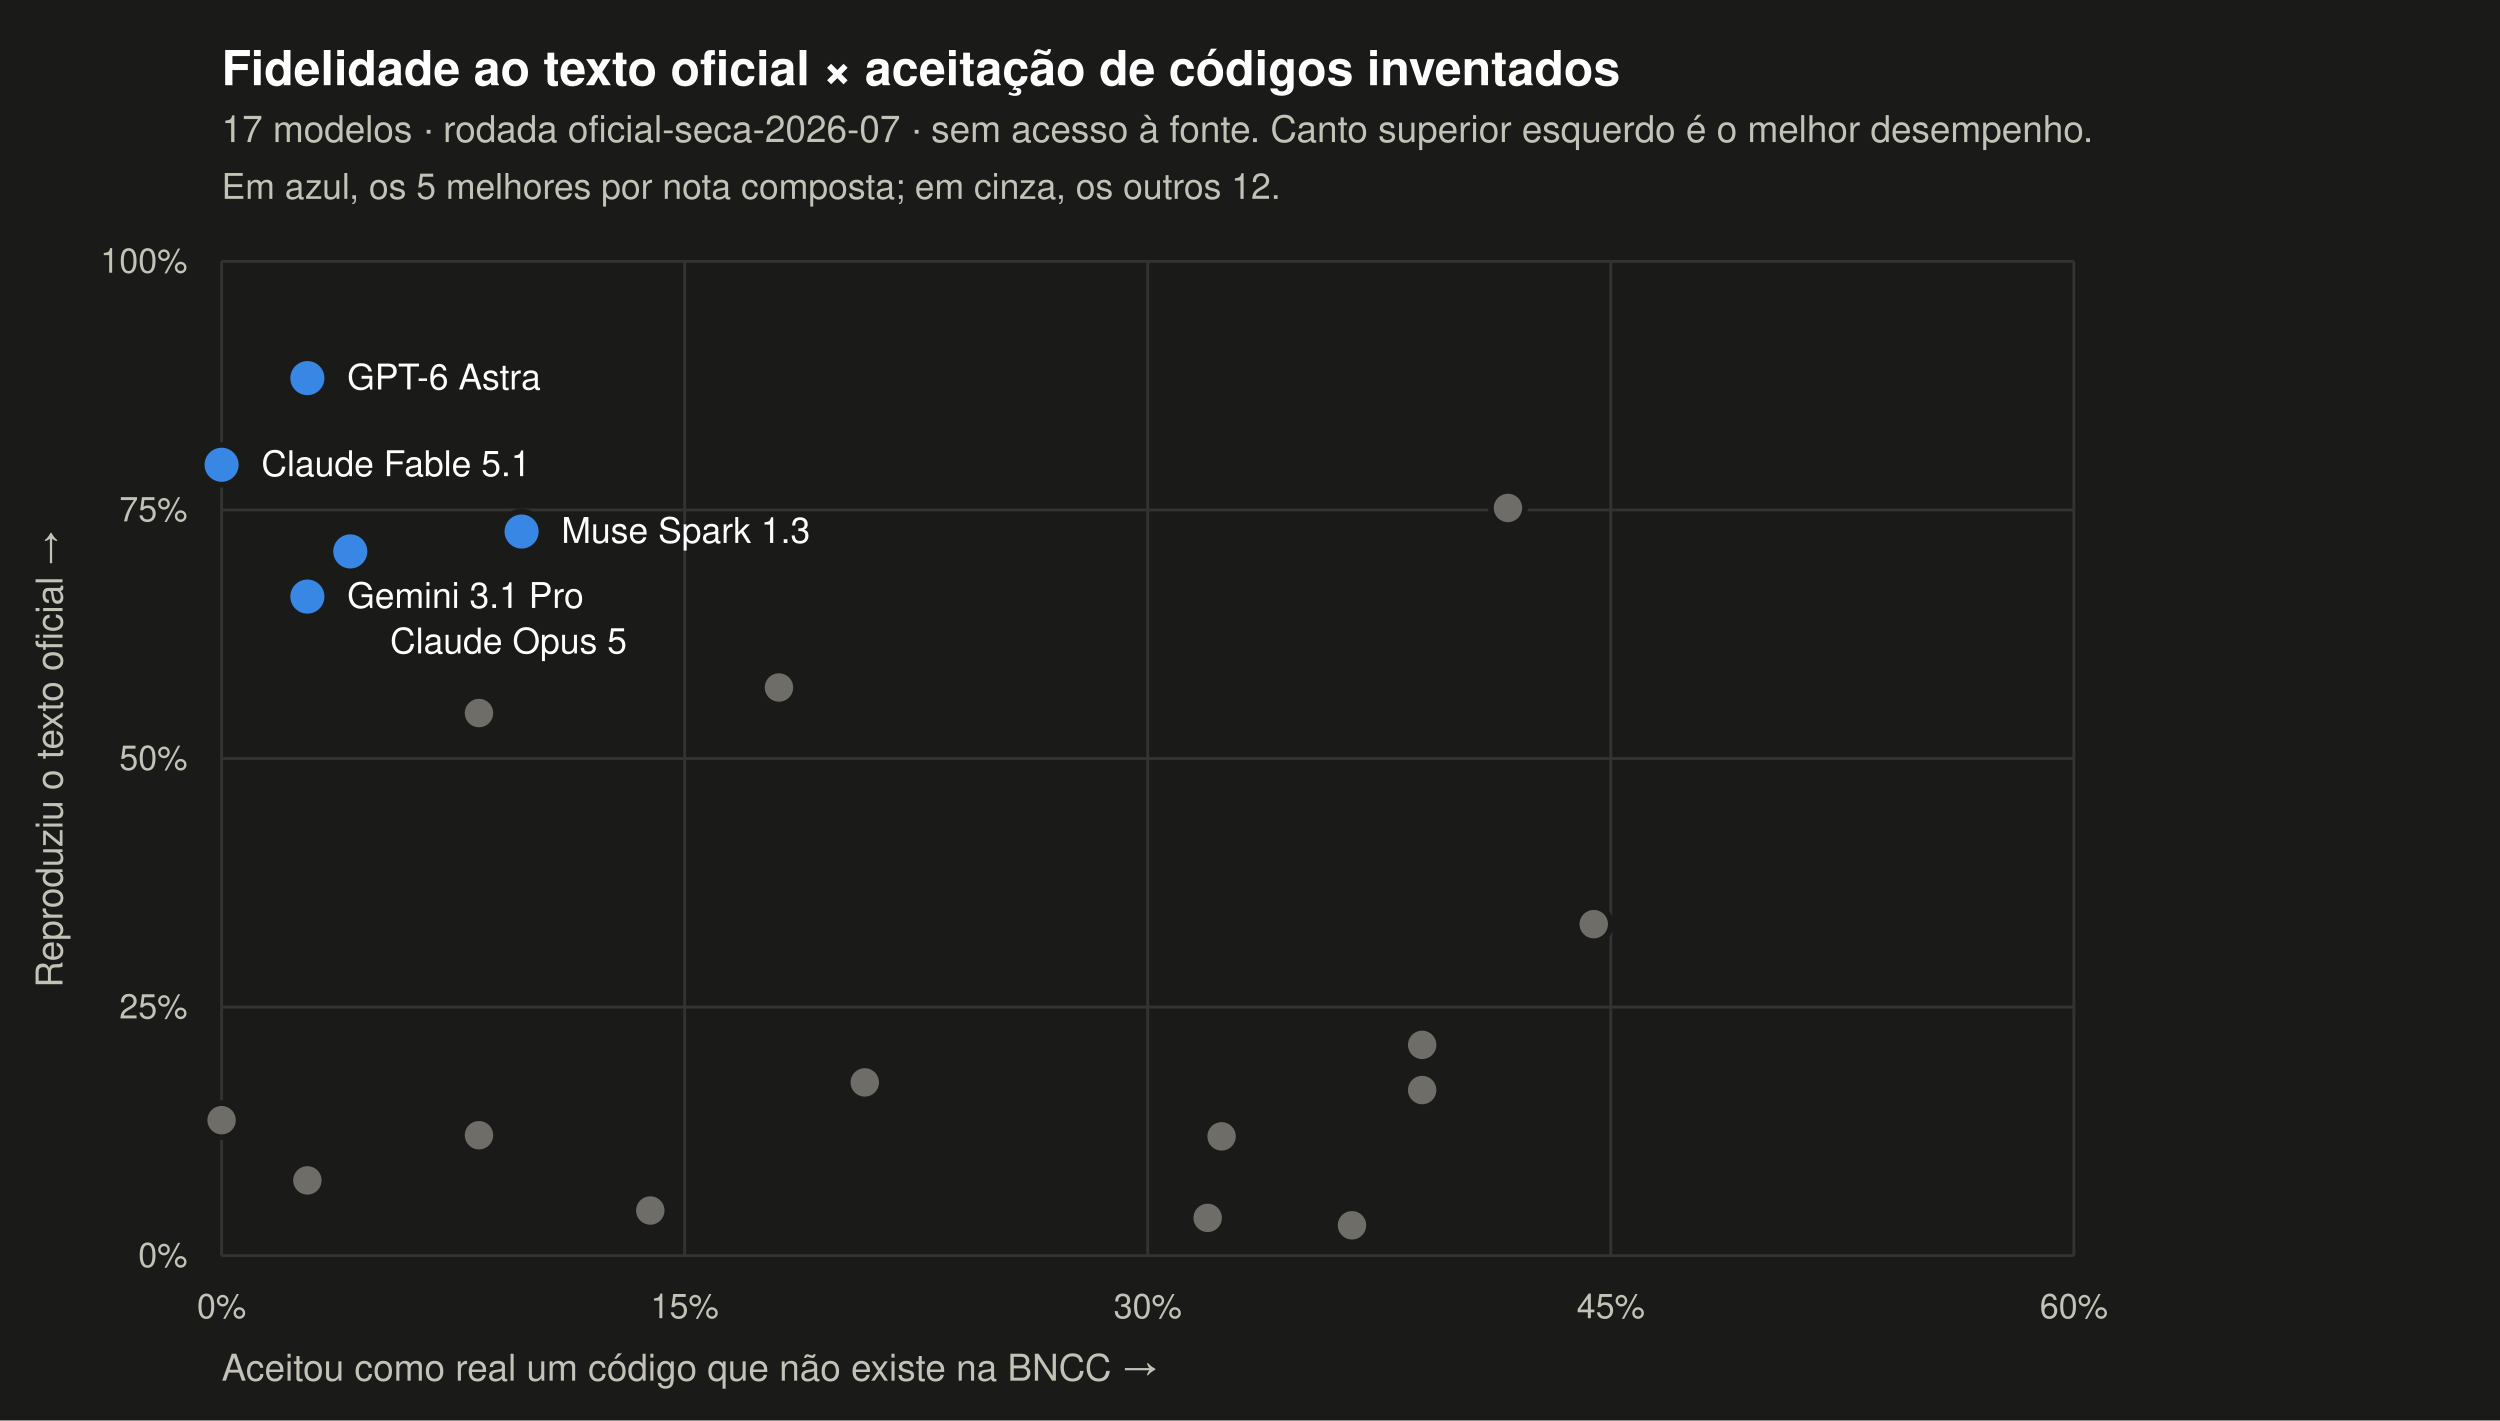
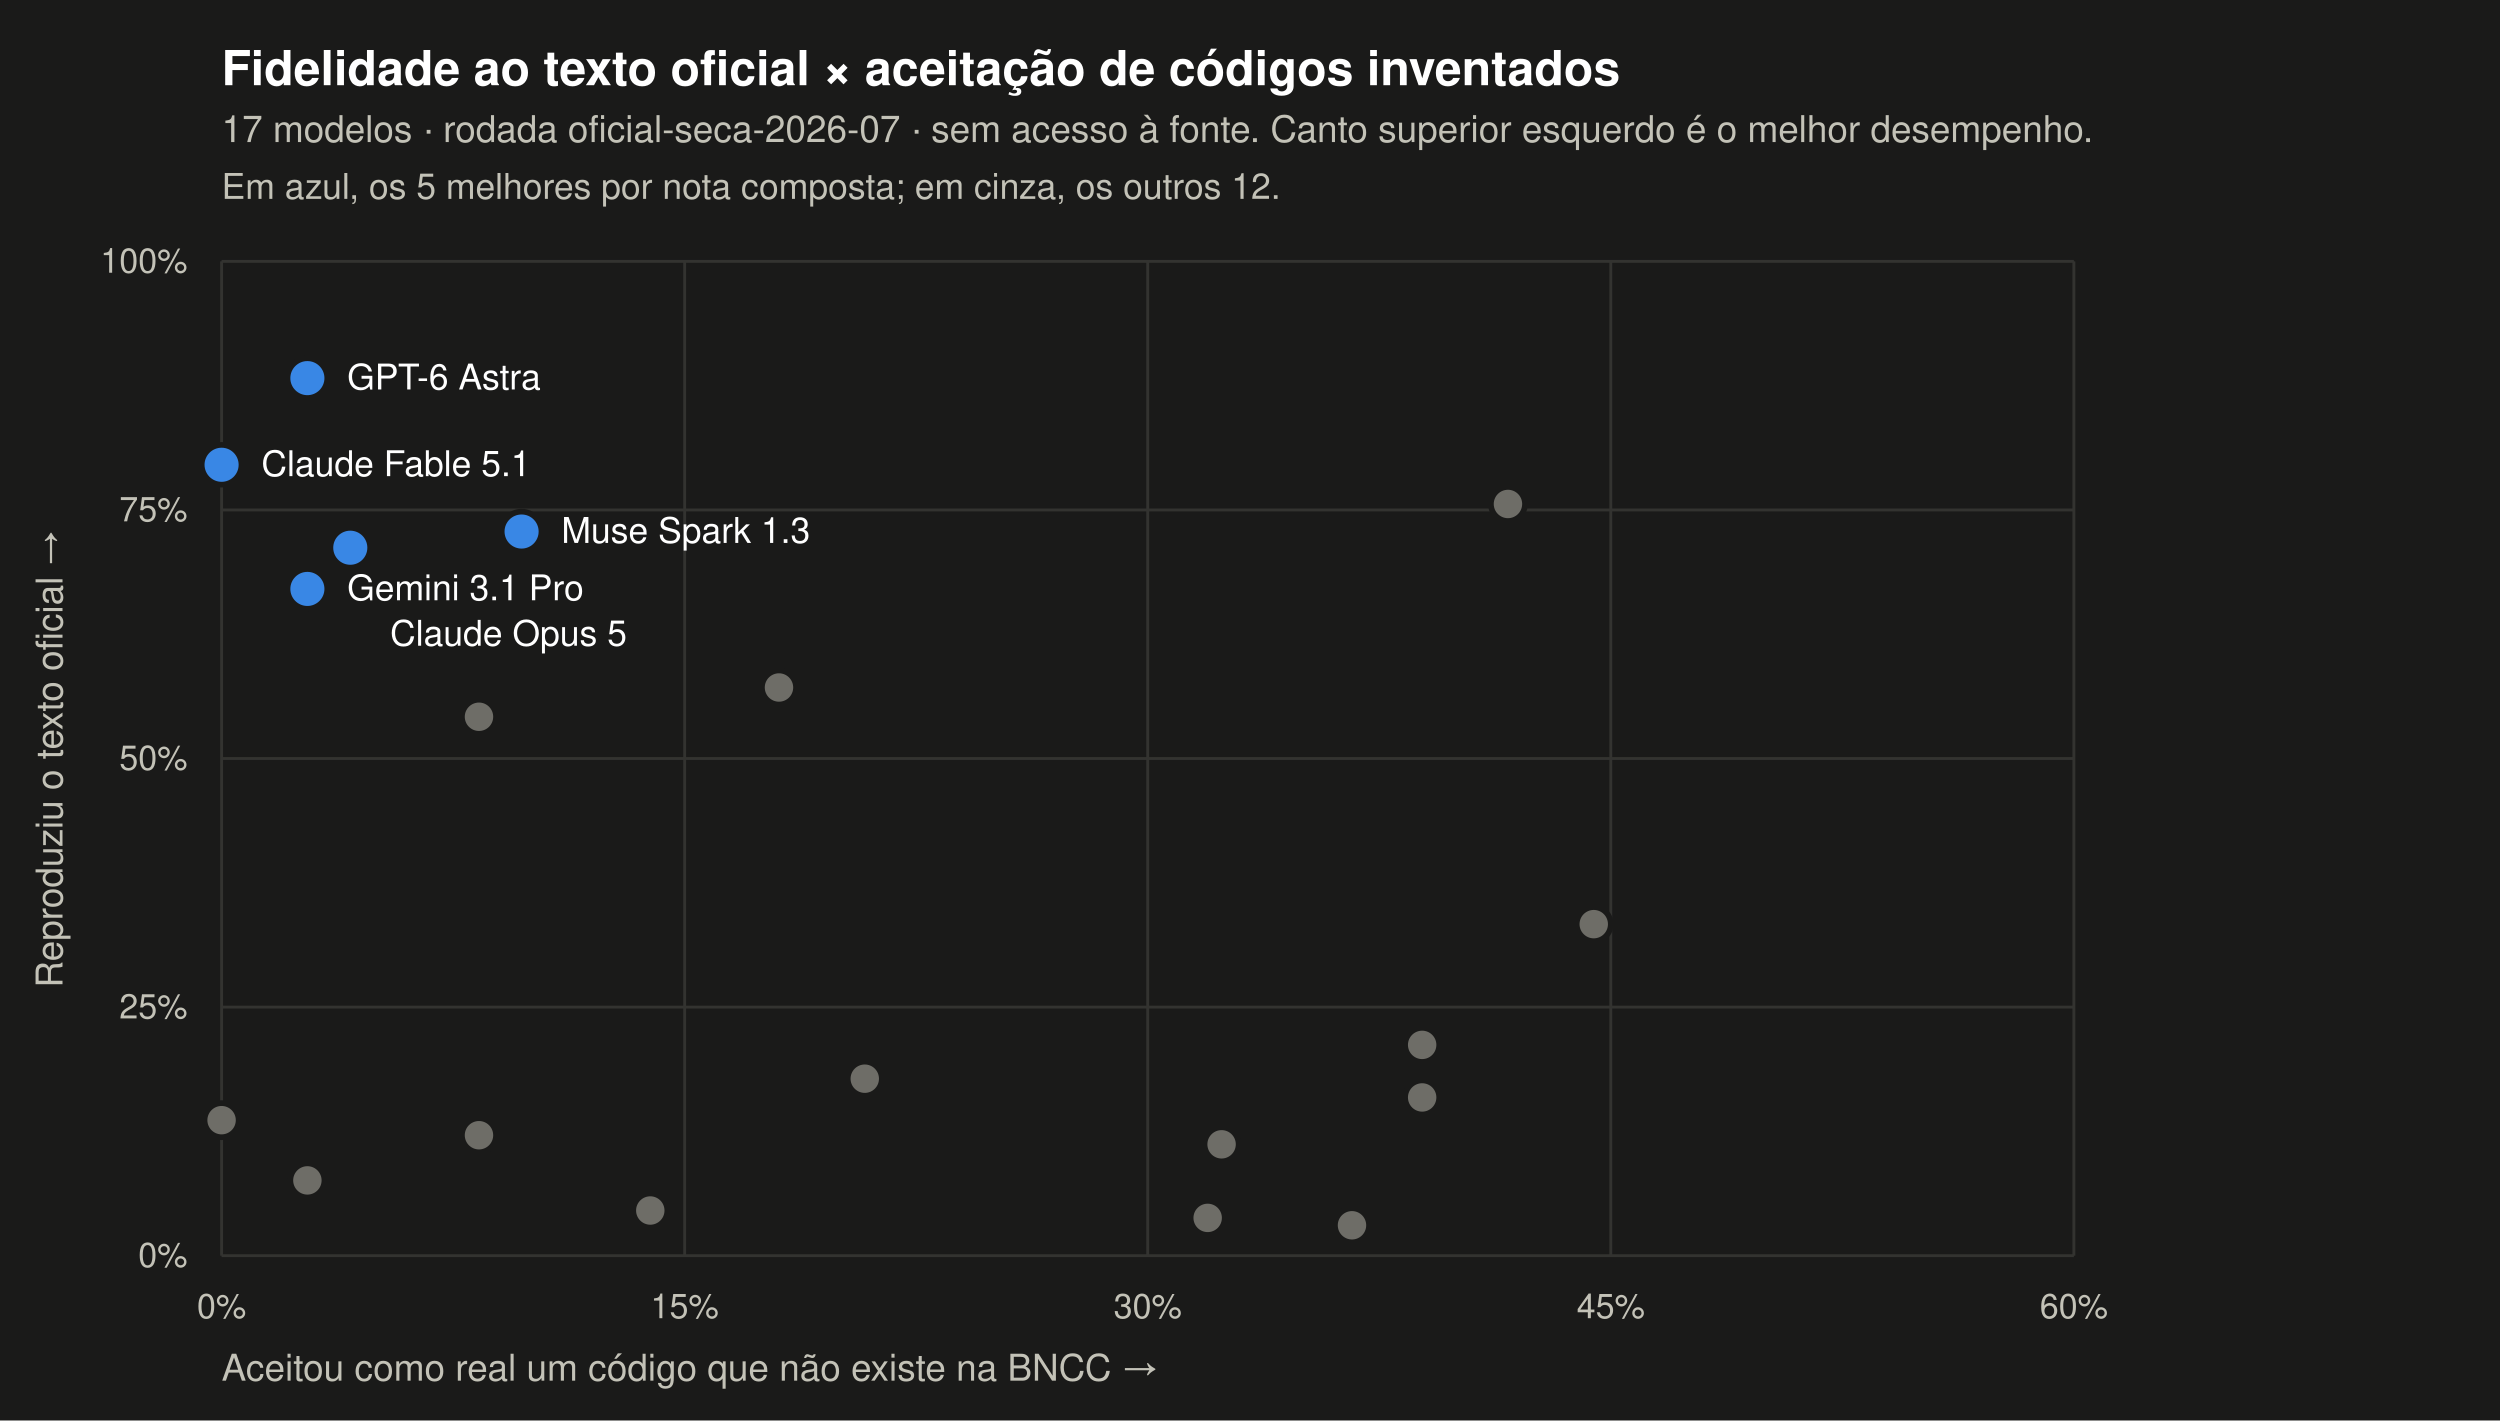
<svg xmlns="http://www.w3.org/2000/svg" viewBox="0 0 880 500" width="880" height="500" font-family="-apple-system, BlinkMacSystemFont, 'Segoe UI', Helvetica, Arial, sans-serif">
  <rect width="880" height="500" fill="#1a1a19" />
  <text x="78" y="30" fill="#ffffff" font-size="17" font-weight="600">Fidelidade ao texto oficial × aceitação de códigos inventados</text>
  <text x="78" y="50" fill="#c3c2b7" font-size="13">17 modelos · rodada oficial-seca-2026-07 · sem acesso à fonte. Canto superior esquerdo é o melhor desempenho.</text>
  <text x="78" y="70" fill="#c3c2b7" font-size="12.5">Em azul, os 5 melhores por nota composta; em cinza, os outros 12.</text>
  <line x1="78" y1="442" x2="730" y2="442" stroke="#333330" stroke-width="1" />
  <text x="66" y="446" fill="#c3c2b7" font-size="12" text-anchor="end">0%</text>
  <line x1="78" y1="354.5" x2="730" y2="354.5" stroke="#333330" stroke-width="1" />
  <text x="66" y="358.5" fill="#c3c2b7" font-size="12" text-anchor="end">25%</text>
  <line x1="78" y1="267" x2="730" y2="267" stroke="#333330" stroke-width="1" />
  <text x="66" y="271" fill="#c3c2b7" font-size="12" text-anchor="end">50%</text>
  <line x1="78" y1="179.5" x2="730" y2="179.5" stroke="#333330" stroke-width="1" />
  <text x="66" y="183.5" fill="#c3c2b7" font-size="12" text-anchor="end">75%</text>
  <line x1="78" y1="92" x2="730" y2="92" stroke="#333330" stroke-width="1" />
  <text x="66" y="96" fill="#c3c2b7" font-size="12" text-anchor="end">100%</text>
  <line x1="78" y1="92" x2="78" y2="442" stroke="#333330" stroke-width="1" />
  <text x="78" y="464" fill="#c3c2b7" font-size="12" text-anchor="middle">0%</text>
  <line x1="241" y1="92" x2="241" y2="442" stroke="#333330" stroke-width="1" />
  <text x="241" y="464" fill="#c3c2b7" font-size="12" text-anchor="middle">15%</text>
  <line x1="404" y1="92" x2="404" y2="442" stroke="#333330" stroke-width="1" />
  <text x="404" y="464" fill="#c3c2b7" font-size="12" text-anchor="middle">30%</text>
  <line x1="567" y1="92" x2="567" y2="442" stroke="#333330" stroke-width="1" />
  <text x="567" y="464" fill="#c3c2b7" font-size="12" text-anchor="middle">45%</text>
  <line x1="730" y1="92" x2="730" y2="442" stroke="#333330" stroke-width="1" />
  <text x="730" y="464" fill="#c3c2b7" font-size="12" text-anchor="middle">60%</text>
  <text x="78" y="486" fill="#c3c2b7" font-size="13">Aceitou como real um código que não existe na BNCC  →</text>
  <text transform="translate(22 267) rotate(-90)" fill="#c3c2b7" font-size="13" text-anchor="middle">Reproduziu o texto oficial  →</text>
-   <circle cx="530.8" cy="178.8" r="6" fill="#6e6d67" stroke="#1a1a19" stroke-width="2" />
-   <circle cx="168.6" cy="251.0" r="6" fill="#6e6d67" stroke="#1a1a19" stroke-width="2" />
+   <circle cx="530.8" cy="177.4" r="6" fill="#6e6d67" stroke="#1a1a19" stroke-width="2" />
+   <circle cx="168.6" cy="252.3" r="6" fill="#6e6d67" stroke="#1a1a19" stroke-width="2" />
  <circle cx="274.2" cy="242.0" r="6" fill="#6e6d67" stroke="#1a1a19" stroke-width="2" />
  <circle cx="561.0" cy="325.3" r="6" fill="#6e6d67" stroke="#1a1a19" stroke-width="2" />
  <circle cx="500.6" cy="367.8" r="6" fill="#6e6d67" stroke="#1a1a19" stroke-width="2" />
-   <circle cx="304.4" cy="381.0" r="6" fill="#6e6d67" stroke="#1a1a19" stroke-width="2" />
-   <circle cx="430.0" cy="400.0" r="6" fill="#6e6d67" stroke="#1a1a19" stroke-width="2" />
-   <circle cx="500.6" cy="383.7" r="6" fill="#6e6d67" stroke="#1a1a19" stroke-width="2" />
+   <circle cx="304.4" cy="379.7" r="6" fill="#6e6d67" stroke="#1a1a19" stroke-width="2" />
+   <circle cx="430.0" cy="402.8" r="6" fill="#6e6d67" stroke="#1a1a19" stroke-width="2" />
+   <circle cx="500.6" cy="386.3" r="6" fill="#6e6d67" stroke="#1a1a19" stroke-width="2" />
  <circle cx="425.1" cy="428.7" r="6" fill="#6e6d67" stroke="#1a1a19" stroke-width="2" />
  <circle cx="108.2" cy="415.5" r="6" fill="#6e6d67" stroke="#1a1a19" stroke-width="2" />
  <circle cx="168.6" cy="399.6" r="6" fill="#6e6d67" stroke="#1a1a19" stroke-width="2" />
  <circle cx="475.9" cy="431.3" r="6" fill="#6e6d67" stroke="#1a1a19" stroke-width="2" />
  <circle cx="228.9" cy="426.1" r="6" fill="#6e6d67" stroke="#1a1a19" stroke-width="2" />
  <circle cx="78.0" cy="394.3" r="6" fill="#6e6d67" stroke="#1a1a19" stroke-width="2" />
  <circle cx="108.2" cy="133.1" r="7" fill="#3987e5" stroke="#1a1a19" stroke-width="2" />
  <circle cx="78.0" cy="163.6" r="7" fill="#3987e5" stroke="#1a1a19" stroke-width="2" />
  <circle cx="183.6" cy="187.1" r="7" fill="#3987e5" stroke="#1a1a19" stroke-width="2" />
-   <circle cx="108.2" cy="210.0" r="7" fill="#3987e5" stroke="#1a1a19" stroke-width="2" />
-   <circle cx="123.3" cy="194.1" r="7" fill="#3987e5" stroke="#1a1a19" stroke-width="2" />
+   <circle cx="108.2" cy="207.3" r="7" fill="#3987e5" stroke="#1a1a19" stroke-width="2" />
+   <circle cx="123.3" cy="192.8" r="7" fill="#3987e5" stroke="#1a1a19" stroke-width="2" />
  <text x="122.2" y="137.1" fill="#ffffff" font-size="12.5" text-anchor="start">GPT-6 Astra</text>
  <text x="92.0" y="167.6" fill="#ffffff" font-size="12.5" text-anchor="start">Claude Fable 5.1</text>
  <text x="197.6" y="191.1" fill="#ffffff" font-size="12.5" text-anchor="start">Muse Spark 1.3</text>
-   <text x="122.2" y="214.0" fill="#ffffff" font-size="12.5" text-anchor="start">Gemini 3.1 Pro</text>
-   <text x="137.3" y="230.0" fill="#ffffff" font-size="12.5" text-anchor="start">Claude Opus 5</text>
+   <text x="122.2" y="211.3" fill="#ffffff" font-size="12.5" text-anchor="start">Gemini 3.1 Pro</text>
+   <text x="137.3" y="227.3" fill="#ffffff" font-size="12.5" text-anchor="start">Claude Opus 5</text>
</svg>
